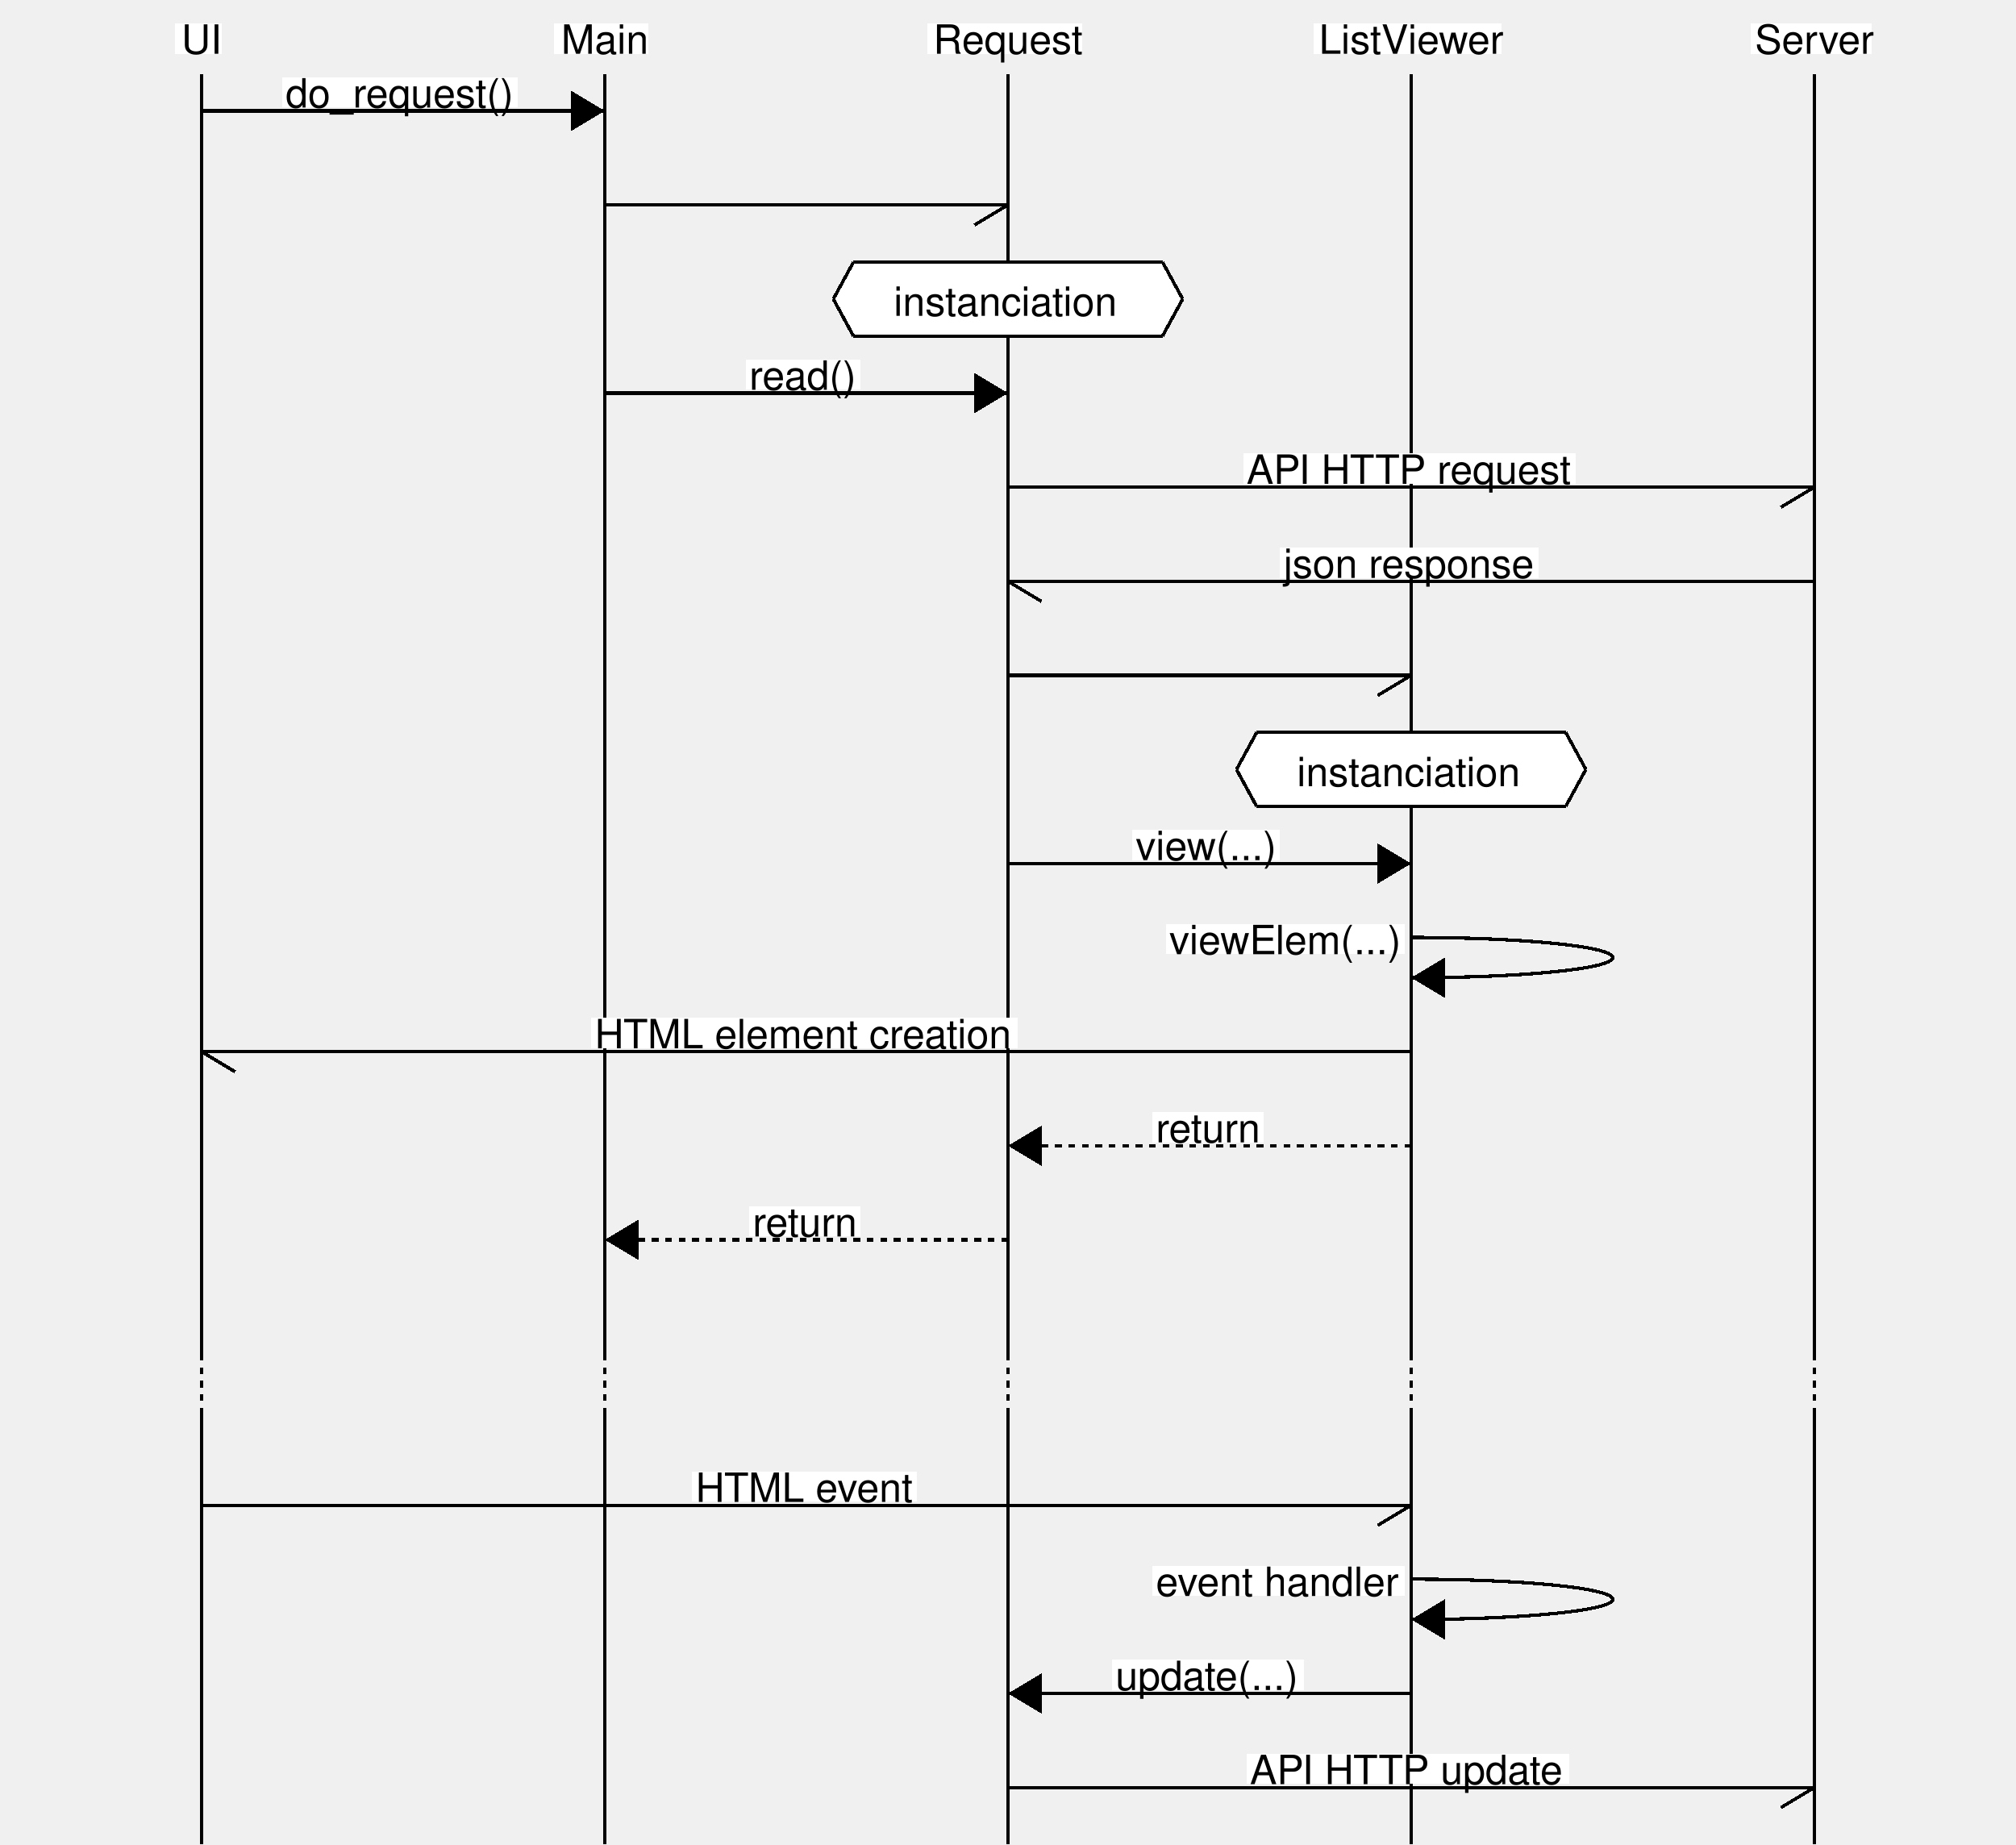
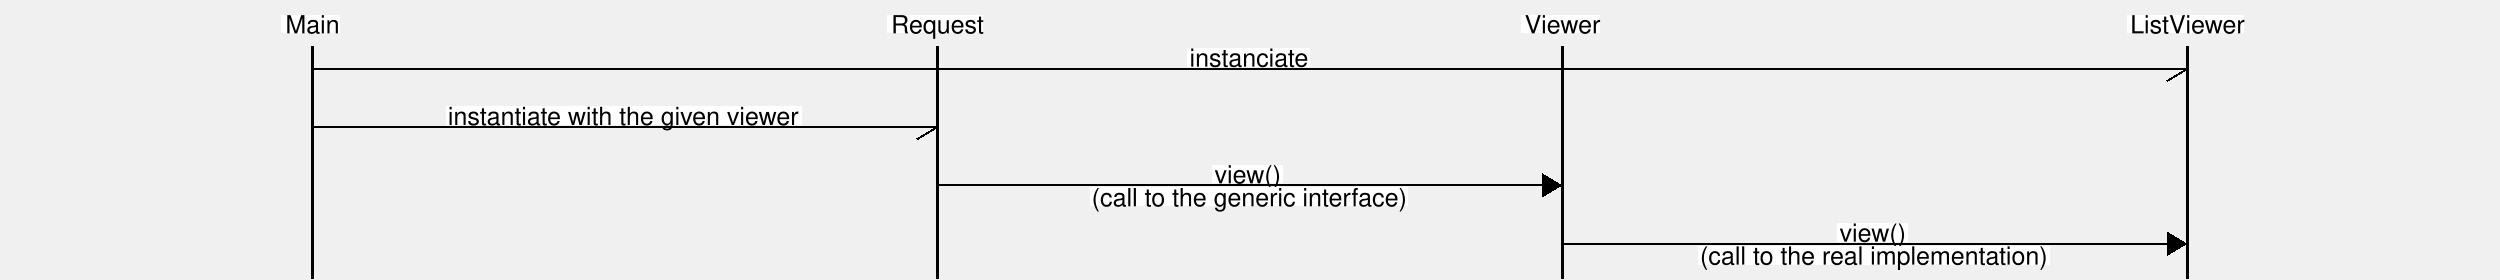
- <svg xmlns="http://www.w3.org/2000/svg" version="1.1" width="600px" height="549px" viewBox="0 0 600 549" shape-rendering="crispEdges" stroke-width="1" text-rendering="geometricPrecision">
-   <polygon fill="white" points="52,7 66,7 66,16 52,16" />
-   <text x="60" y="16" textLength="12" font-family="Helvetica" font-size="12" fill="black" text-anchor="middle">
- 
- UI
- </text>
-   <polygon fill="white" points="165,7 193,7 193,16 165,16" />
-   <text x="180" y="16" textLength="26" font-family="Helvetica" font-size="12" fill="black" text-anchor="middle">
+ <svg xmlns="http://www.w3.org/2000/svg" version="1.1" width="1200px" height="134px" viewBox="0 0 1200 134" shape-rendering="crispEdges" stroke-width="1" text-rendering="geometricPrecision">
+   <polygon fill="white" points="135,7 163,7 163,16 135,16" />
+   <text x="150" y="16" textLength="26" font-family="Helvetica" font-size="12" fill="black" text-anchor="middle">

Main
</text>
-   <polygon fill="white" points="276,7 322,7 322,16 276,16" />
-   <text x="300" y="16" textLength="45" font-family="Helvetica" font-size="12" fill="black" text-anchor="middle">
+   <polygon fill="white" points="426,7 472,7 472,16 426,16" />
+   <text x="450" y="16" textLength="45" font-family="Helvetica" font-size="12" fill="black" text-anchor="middle">

Request
</text>
-   <polygon fill="white" points="391,7 447,7 447,16 391,16" />
-   <text x="420" y="16" textLength="55" font-family="Helvetica" font-size="12" fill="black" text-anchor="middle">
+   <polygon fill="white" points="730,7 768,7 768,16 730,16" />
+   <text x="750" y="16" textLength="37" font-family="Helvetica" font-size="12" fill="black" text-anchor="middle">
+ 
+ Viewer
+ </text>
+   <polygon fill="white" points="1021,7 1077,7 1077,16 1021,16" />
+   <text x="1050" y="16" textLength="55" font-family="Helvetica" font-size="12" fill="black" text-anchor="middle">

ListViewer
</text>
-   <polygon fill="white" points="521,7 557,7 557,16 521,16" />
-   <text x="540" y="16" textLength="35" font-family="Helvetica" font-size="12" fill="black" text-anchor="middle">
- 
- Server
+   <line x1="150" y1="22" x2="150" y2="50" stroke="black" />
+   <line x1="450" y1="22" x2="450" y2="50" stroke="black" />
+   <line x1="750" y1="22" x2="750" y2="50" stroke="black" />
+   <line x1="1050" y1="22" x2="1050" y2="50" stroke="black" />
+   <line x1="150" y1="33" x2="1050" y2="33" stroke="black" />
+   <line x1="1050" y1="33" x2="1040" y2="39" stroke="black" />
+   <polygon fill="white" points="570,23 629,23 629,32 570,32" />
+   <text x="571" y="32" textLength="57" font-family="Helvetica" font-size="12" fill="black">
+ instanciate
</text>
-   <line x1="60" y1="22" x2="60" y2="50" stroke="black" />
-   <line x1="180" y1="22" x2="180" y2="50" stroke="black" />
-   <line x1="300" y1="22" x2="300" y2="50" stroke="black" />
-   <line x1="420" y1="22" x2="420" y2="50" stroke="black" />
-   <line x1="540" y1="22" x2="540" y2="50" stroke="black" />
-   <line x1="60" y1="33" x2="180" y2="33" stroke="black" />
-   <polygon fill="black" points="180,33 170,39 170,27" />
-   <polygon fill="white" points="84,23 154,23 154,32 84,32" />
-   <text x="85" y="32" textLength="68" font-family="Helvetica" font-size="12" fill="black">
- do_request()
+   <line x1="150" y1="50" x2="150" y2="78" stroke="black" />
+   <line x1="450" y1="50" x2="450" y2="78" stroke="black" />
+   <line x1="750" y1="50" x2="750" y2="78" stroke="black" />
+   <line x1="1050" y1="50" x2="1050" y2="78" stroke="black" />
+   <line x1="150" y1="61" x2="450" y2="61" stroke="black" />
+   <line x1="450" y1="61" x2="440" y2="67" stroke="black" />
+   <polygon fill="white" points="214,51 385,51 385,60 214,60" />
+   <text x="215" y="60" textLength="169" font-family="Helvetica" font-size="12" fill="black">
+ instantiate with the given viewer
</text>
-   <line x1="60" y1="50" x2="60" y2="78" stroke="black" />
-   <line x1="180" y1="50" x2="180" y2="78" stroke="black" />
-   <line x1="300" y1="50" x2="300" y2="78" stroke="black" />
-   <line x1="420" y1="50" x2="420" y2="78" stroke="black" />
-   <line x1="540" y1="50" x2="540" y2="78" stroke="black" />
-   <line x1="180" y1="61" x2="300" y2="61" stroke="black" />
-   <line x1="300" y1="61" x2="290" y2="67" stroke="black" />
-   <line x1="60" y1="78" x2="60" y2="106" stroke="black" />
-   <line x1="180" y1="78" x2="180" y2="106" stroke="black" />
-   <line x1="300" y1="78" x2="300" y2="106" stroke="black" />
-   <line x1="420" y1="78" x2="420" y2="106" stroke="black" />
-   <line x1="540" y1="78" x2="540" y2="106" stroke="black" />
-   <polygon fill="white" points="254,78 346,78 346,100 254,100" />
-   <polygon fill="white" points="254,78 254,100 248,89" />
-   <polygon fill="white" points="346,78 346,100 352,89" />
-   <line x1="254" y1="78" x2="346" y2="78" stroke="black" />
-   <line x1="254" y1="100" x2="346" y2="100" stroke="black" />
-   <line x1="254" y1="78" x2="248" y2="89" stroke="black" />
-   <line x1="248" y1="89" x2="254" y2="100" stroke="black" />
-   <line x1="346" y1="78" x2="352" y2="89" stroke="black" />
-   <line x1="352" y1="89" x2="346" y2="100" stroke="black" />
-   <polygon fill="white" points="265,85 334,85 334,94 265,94" />
-   <text x="266" y="94" textLength="67" font-family="Helvetica" font-size="12" fill="black">
- instanciation
+   <line x1="150" y1="78" x2="150" y2="106" stroke="black" />
+   <line x1="450" y1="78" x2="450" y2="106" stroke="black" />
+   <line x1="750" y1="78" x2="750" y2="106" stroke="black" />
+   <line x1="1050" y1="78" x2="1050" y2="106" stroke="black" />
+   <line x1="450" y1="89" x2="750" y2="89" stroke="black" />
+   <polygon fill="black" points="750,89 740,95 740,83" />
+   <polygon fill="white" points="582,79 616,79 616,88 582,88" />
+   <text x="583" y="88" textLength="32" font-family="Helvetica" font-size="12" fill="black">
+ view()
</text>
-   <line x1="60" y1="106" x2="60" y2="134" stroke="black" />
-   <line x1="180" y1="106" x2="180" y2="134" stroke="black" />
-   <line x1="300" y1="106" x2="300" y2="134" stroke="black" />
-   <line x1="420" y1="106" x2="420" y2="134" stroke="black" />
-   <line x1="540" y1="106" x2="540" y2="134" stroke="black" />
-   <line x1="180" y1="117" x2="300" y2="117" stroke="black" />
-   <polygon fill="black" points="300,117 290,123 290,111" />
-   <polygon fill="white" points="222,107 256,107 256,116 222,116" />
-   <text x="223" y="116" textLength="32" font-family="Helvetica" font-size="12" fill="black">
- read()
+   <polygon fill="white" points="523,90 676,90 676,99 523,99" />
+   <text x="524" y="99" textLength="151" font-family="Helvetica" font-size="12" fill="black">
+ (call to the generic interface)
</text>
-   <line x1="60" y1="134" x2="60" y2="162" stroke="black" />
-   <line x1="180" y1="134" x2="180" y2="162" stroke="black" />
-   <line x1="300" y1="134" x2="300" y2="162" stroke="black" />
-   <line x1="420" y1="134" x2="420" y2="162" stroke="black" />
-   <line x1="540" y1="134" x2="540" y2="162" stroke="black" />
-   <line x1="300" y1="145" x2="540" y2="145" stroke="black" />
-   <line x1="540" y1="145" x2="530" y2="151" stroke="black" />
-   <polygon fill="white" points="370,135 469,135 469,144 370,144" />
-   <text x="371" y="144" textLength="97" font-family="Helvetica" font-size="12" fill="black">
- API HTTP request
+   <line x1="150" y1="106" x2="150" y2="134" stroke="black" />
+   <line x1="450" y1="106" x2="450" y2="134" stroke="black" />
+   <line x1="750" y1="106" x2="750" y2="134" stroke="black" />
+   <line x1="1050" y1="106" x2="1050" y2="134" stroke="black" />
+   <line x1="750" y1="117" x2="1050" y2="117" stroke="black" />
+   <polygon fill="black" points="1050,117 1040,123 1040,111" />
+   <polygon fill="white" points="882,107 916,107 916,116 882,116" />
+   <text x="883" y="116" textLength="32" font-family="Helvetica" font-size="12" fill="black">
+ view()
</text>
-   <line x1="60" y1="162" x2="60" y2="190" stroke="black" />
-   <line x1="180" y1="162" x2="180" y2="190" stroke="black" />
-   <line x1="300" y1="162" x2="300" y2="190" stroke="black" />
-   <line x1="420" y1="162" x2="420" y2="190" stroke="black" />
-   <line x1="540" y1="162" x2="540" y2="190" stroke="black" />
-   <line x1="540" y1="173" x2="300" y2="173" stroke="black" />
-   <line x1="300" y1="173" x2="310" y2="179" stroke="black" />
-   <polygon fill="white" points="381,163 458,163 458,172 381,172" />
-   <text x="382" y="172" textLength="75" font-family="Helvetica" font-size="12" fill="black">
- json response
+   <polygon fill="white" points="815,118 984,118 984,127 815,127" />
+   <text x="816" y="127" textLength="167" font-family="Helvetica" font-size="12" fill="black">
+ (call to the real implementation)
</text>
-   <line x1="60" y1="190" x2="60" y2="218" stroke="black" />
-   <line x1="180" y1="190" x2="180" y2="218" stroke="black" />
-   <line x1="300" y1="190" x2="300" y2="218" stroke="black" />
-   <line x1="420" y1="190" x2="420" y2="218" stroke="black" />
-   <line x1="540" y1="190" x2="540" y2="218" stroke="black" />
-   <line x1="300" y1="201" x2="420" y2="201" stroke="black" />
-   <line x1="420" y1="201" x2="410" y2="207" stroke="black" />
-   <line x1="60" y1="218" x2="60" y2="246" stroke="black" />
-   <line x1="180" y1="218" x2="180" y2="246" stroke="black" />
-   <line x1="300" y1="218" x2="300" y2="246" stroke="black" />
-   <line x1="420" y1="218" x2="420" y2="246" stroke="black" />
-   <line x1="540" y1="218" x2="540" y2="246" stroke="black" />
-   <polygon fill="white" points="374,218 466,218 466,240 374,240" />
-   <polygon fill="white" points="374,218 374,240 368,229" />
-   <polygon fill="white" points="466,218 466,240 472,229" />
-   <line x1="374" y1="218" x2="466" y2="218" stroke="black" />
-   <line x1="374" y1="240" x2="466" y2="240" stroke="black" />
-   <line x1="374" y1="218" x2="368" y2="229" stroke="black" />
-   <line x1="368" y1="229" x2="374" y2="240" stroke="black" />
-   <line x1="466" y1="218" x2="472" y2="229" stroke="black" />
-   <line x1="472" y1="229" x2="466" y2="240" stroke="black" />
-   <polygon fill="white" points="385,225 454,225 454,234 385,234" />
-   <text x="386" y="234" textLength="67" font-family="Helvetica" font-size="12" fill="black">
- instanciation
- </text>
-   <line x1="60" y1="246" x2="60" y2="274" stroke="black" />
-   <line x1="180" y1="246" x2="180" y2="274" stroke="black" />
-   <line x1="300" y1="246" x2="300" y2="274" stroke="black" />
-   <line x1="420" y1="246" x2="420" y2="274" stroke="black" />
-   <line x1="540" y1="246" x2="540" y2="274" stroke="black" />
-   <line x1="300" y1="257" x2="420" y2="257" stroke="black" />
-   <polygon fill="black" points="420,257 410,263 410,251" />
-   <polygon fill="white" points="337,247 381,247 381,256 337,256" />
-   <text x="338" y="256" textLength="42" font-family="Helvetica" font-size="12" fill="black">
- view(...)
- </text>
-   <line x1="60" y1="274" x2="60" y2="302" stroke="black" />
-   <line x1="180" y1="274" x2="180" y2="302" stroke="black" />
-   <line x1="300" y1="274" x2="300" y2="302" stroke="black" />
-   <line x1="420" y1="274" x2="420" y2="302" stroke="black" />
-   <line x1="540" y1="274" x2="540" y2="302" stroke="black" />
-   <path d="M 420 279 A60,6 0 0,1 420,291" stroke="black" fill="none" />
-   <polygon fill="black" points="420,291 430,297 430,285" />
-   <polygon fill="white" points="347,275 418,275 418,284 347,284" />
-   <text x="348" y="284" textLength="69" font-family="Helvetica" font-size="12" fill="black">
- viewElem(...)
- </text>
-   <line x1="60" y1="302" x2="60" y2="330" stroke="black" />
-   <line x1="180" y1="302" x2="180" y2="330" stroke="black" />
-   <line x1="300" y1="302" x2="300" y2="330" stroke="black" />
-   <line x1="420" y1="302" x2="420" y2="330" stroke="black" />
-   <line x1="540" y1="302" x2="540" y2="330" stroke="black" />
-   <line x1="420" y1="313" x2="60" y2="313" stroke="black" />
-   <line x1="60" y1="313" x2="70" y2="319" stroke="black" />
-   <polygon fill="white" points="176,303 303,303 303,312 176,312" />
-   <text x="177" y="312" textLength="125" font-family="Helvetica" font-size="12" fill="black">
- HTML element creation
- </text>
-   <line x1="60" y1="330" x2="60" y2="358" stroke="black" />
-   <line x1="180" y1="330" x2="180" y2="358" stroke="black" />
-   <line x1="300" y1="330" x2="300" y2="358" stroke="black" />
-   <line x1="420" y1="330" x2="420" y2="358" stroke="black" />
-   <line x1="540" y1="330" x2="540" y2="358" stroke="black" />
-   <line x1="420" y1="341" x2="300" y2="341" stroke="black" stroke-dasharray="2,2" />
-   <polygon fill="black" points="300,341 310,347 310,335" />
-   <polygon fill="white" points="343,331 376,331 376,340 343,340" />
-   <text x="344" y="340" textLength="31" font-family="Helvetica" font-size="12" fill="black">
- return
- </text>
-   <line x1="60" y1="358" x2="60" y2="386" stroke="black" />
-   <line x1="180" y1="358" x2="180" y2="386" stroke="black" />
-   <line x1="300" y1="358" x2="300" y2="386" stroke="black" />
-   <line x1="420" y1="358" x2="420" y2="386" stroke="black" />
-   <line x1="540" y1="358" x2="540" y2="386" stroke="black" />
-   <line x1="300" y1="369" x2="180" y2="369" stroke="black" stroke-dasharray="2,2" />
-   <polygon fill="black" points="180,369 190,375 190,363" />
-   <polygon fill="white" points="223,359 256,359 256,368 223,368" />
-   <text x="224" y="368" textLength="31" font-family="Helvetica" font-size="12" fill="black">
- return
- </text>
-   <line x1="60" y1="386" x2="60" y2="403" stroke="black" />
-   <line x1="180" y1="386" x2="180" y2="403" stroke="black" />
-   <line x1="300" y1="386" x2="300" y2="403" stroke="black" />
-   <line x1="420" y1="386" x2="420" y2="403" stroke="black" />
-   <line x1="540" y1="386" x2="540" y2="403" stroke="black" />
-   <line x1="60" y1="403" x2="60" y2="420" stroke="black" stroke-dasharray="2,2" />
-   <line x1="180" y1="403" x2="180" y2="420" stroke="black" stroke-dasharray="2,2" />
-   <line x1="300" y1="403" x2="300" y2="420" stroke="black" stroke-dasharray="2,2" />
-   <line x1="420" y1="403" x2="420" y2="420" stroke="black" stroke-dasharray="2,2" />
-   <line x1="540" y1="403" x2="540" y2="420" stroke="black" stroke-dasharray="2,2" />
-   <line x1="60" y1="420" x2="60" y2="437" stroke="black" />
-   <line x1="180" y1="420" x2="180" y2="437" stroke="black" />
-   <line x1="300" y1="420" x2="300" y2="437" stroke="black" />
-   <line x1="420" y1="420" x2="420" y2="437" stroke="black" />
-   <line x1="540" y1="420" x2="540" y2="437" stroke="black" />
-   <line x1="60" y1="437" x2="60" y2="465" stroke="black" />
-   <line x1="180" y1="437" x2="180" y2="465" stroke="black" />
-   <line x1="300" y1="437" x2="300" y2="465" stroke="black" />
-   <line x1="420" y1="437" x2="420" y2="465" stroke="black" />
-   <line x1="540" y1="437" x2="540" y2="465" stroke="black" />
-   <line x1="60" y1="448" x2="420" y2="448" stroke="black" />
-   <line x1="420" y1="448" x2="410" y2="454" stroke="black" />
-   <polygon fill="white" points="206,438 273,438 273,447 206,447" />
-   <text x="207" y="447" textLength="65" font-family="Helvetica" font-size="12" fill="black">
- HTML event
- </text>
-   <line x1="60" y1="465" x2="60" y2="493" stroke="black" />
-   <line x1="180" y1="465" x2="180" y2="493" stroke="black" />
-   <line x1="300" y1="465" x2="300" y2="493" stroke="black" />
-   <line x1="420" y1="465" x2="420" y2="493" stroke="black" />
-   <line x1="540" y1="465" x2="540" y2="493" stroke="black" />
-   <path d="M 420 470 A60,6 0 0,1 420,482" stroke="black" fill="none" />
-   <polygon fill="black" points="420,482 430,488 430,476" />
-   <polygon fill="white" points="343,466 418,466 418,475 343,475" />
-   <text x="344" y="475" textLength="73" font-family="Helvetica" font-size="12" fill="black">
- event handler
- </text>
-   <line x1="60" y1="493" x2="60" y2="521" stroke="black" />
-   <line x1="180" y1="493" x2="180" y2="521" stroke="black" />
-   <line x1="300" y1="493" x2="300" y2="521" stroke="black" />
-   <line x1="420" y1="493" x2="420" y2="521" stroke="black" />
-   <line x1="540" y1="493" x2="540" y2="521" stroke="black" />
-   <line x1="420" y1="504" x2="300" y2="504" stroke="black" />
-   <polygon fill="black" points="300,504 310,510 310,498" />
-   <polygon fill="white" points="331,494 388,494 388,503 331,503" />
-   <text x="332" y="503" textLength="55" font-family="Helvetica" font-size="12" fill="black">
- update(...)
- </text>
-   <line x1="60" y1="521" x2="60" y2="549" stroke="black" />
-   <line x1="180" y1="521" x2="180" y2="549" stroke="black" />
-   <line x1="300" y1="521" x2="300" y2="549" stroke="black" />
-   <line x1="420" y1="521" x2="420" y2="549" stroke="black" />
-   <line x1="540" y1="521" x2="540" y2="549" stroke="black" />
-   <line x1="300" y1="532" x2="540" y2="532" stroke="black" />
-   <line x1="540" y1="532" x2="530" y2="538" stroke="black" />
-   <polygon fill="white" points="371,522 467,522 467,531 371,531" />
-   <text x="372" y="531" textLength="94" font-family="Helvetica" font-size="12" fill="black">
- API HTTP update
- </text>
-   <line x1="60" y1="543" x2="60" y2="549" stroke="black" />
-   <line x1="180" y1="543" x2="180" y2="549" stroke="black" />
-   <line x1="300" y1="543" x2="300" y2="549" stroke="black" />
-   <line x1="420" y1="543" x2="420" y2="549" stroke="black" />
-   <line x1="540" y1="543" x2="540" y2="549" stroke="black" />
+   <line x1="150" y1="128" x2="150" y2="134" stroke="black" />
+   <line x1="450" y1="128" x2="450" y2="134" stroke="black" />
+   <line x1="750" y1="128" x2="750" y2="134" stroke="black" />
+   <line x1="1050" y1="128" x2="1050" y2="134" stroke="black" />
</svg>
